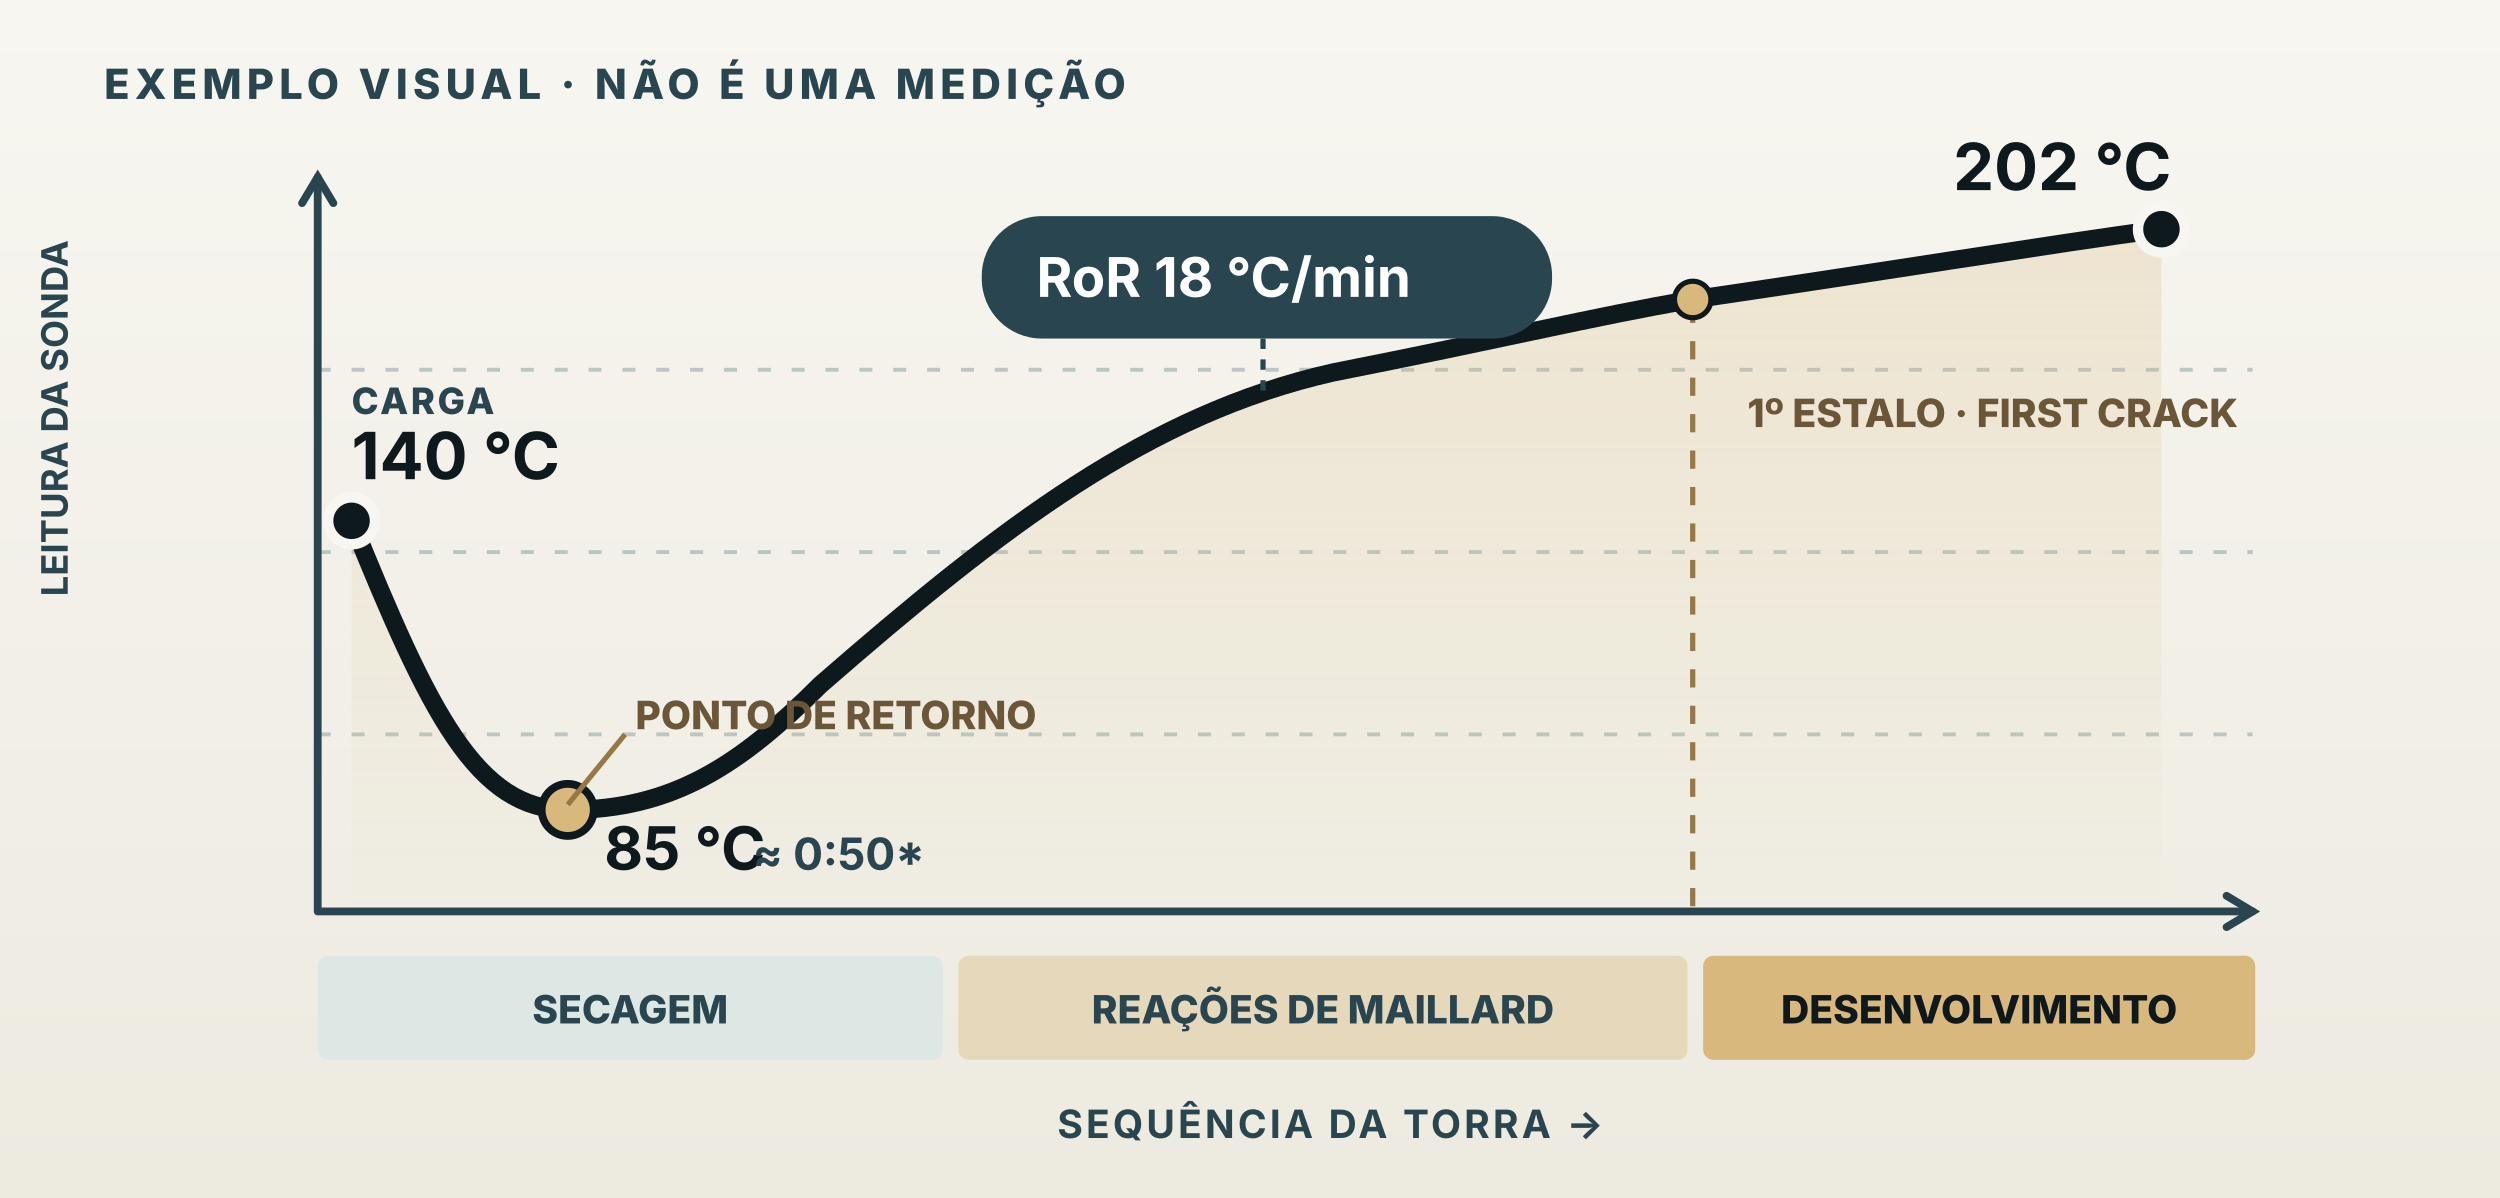
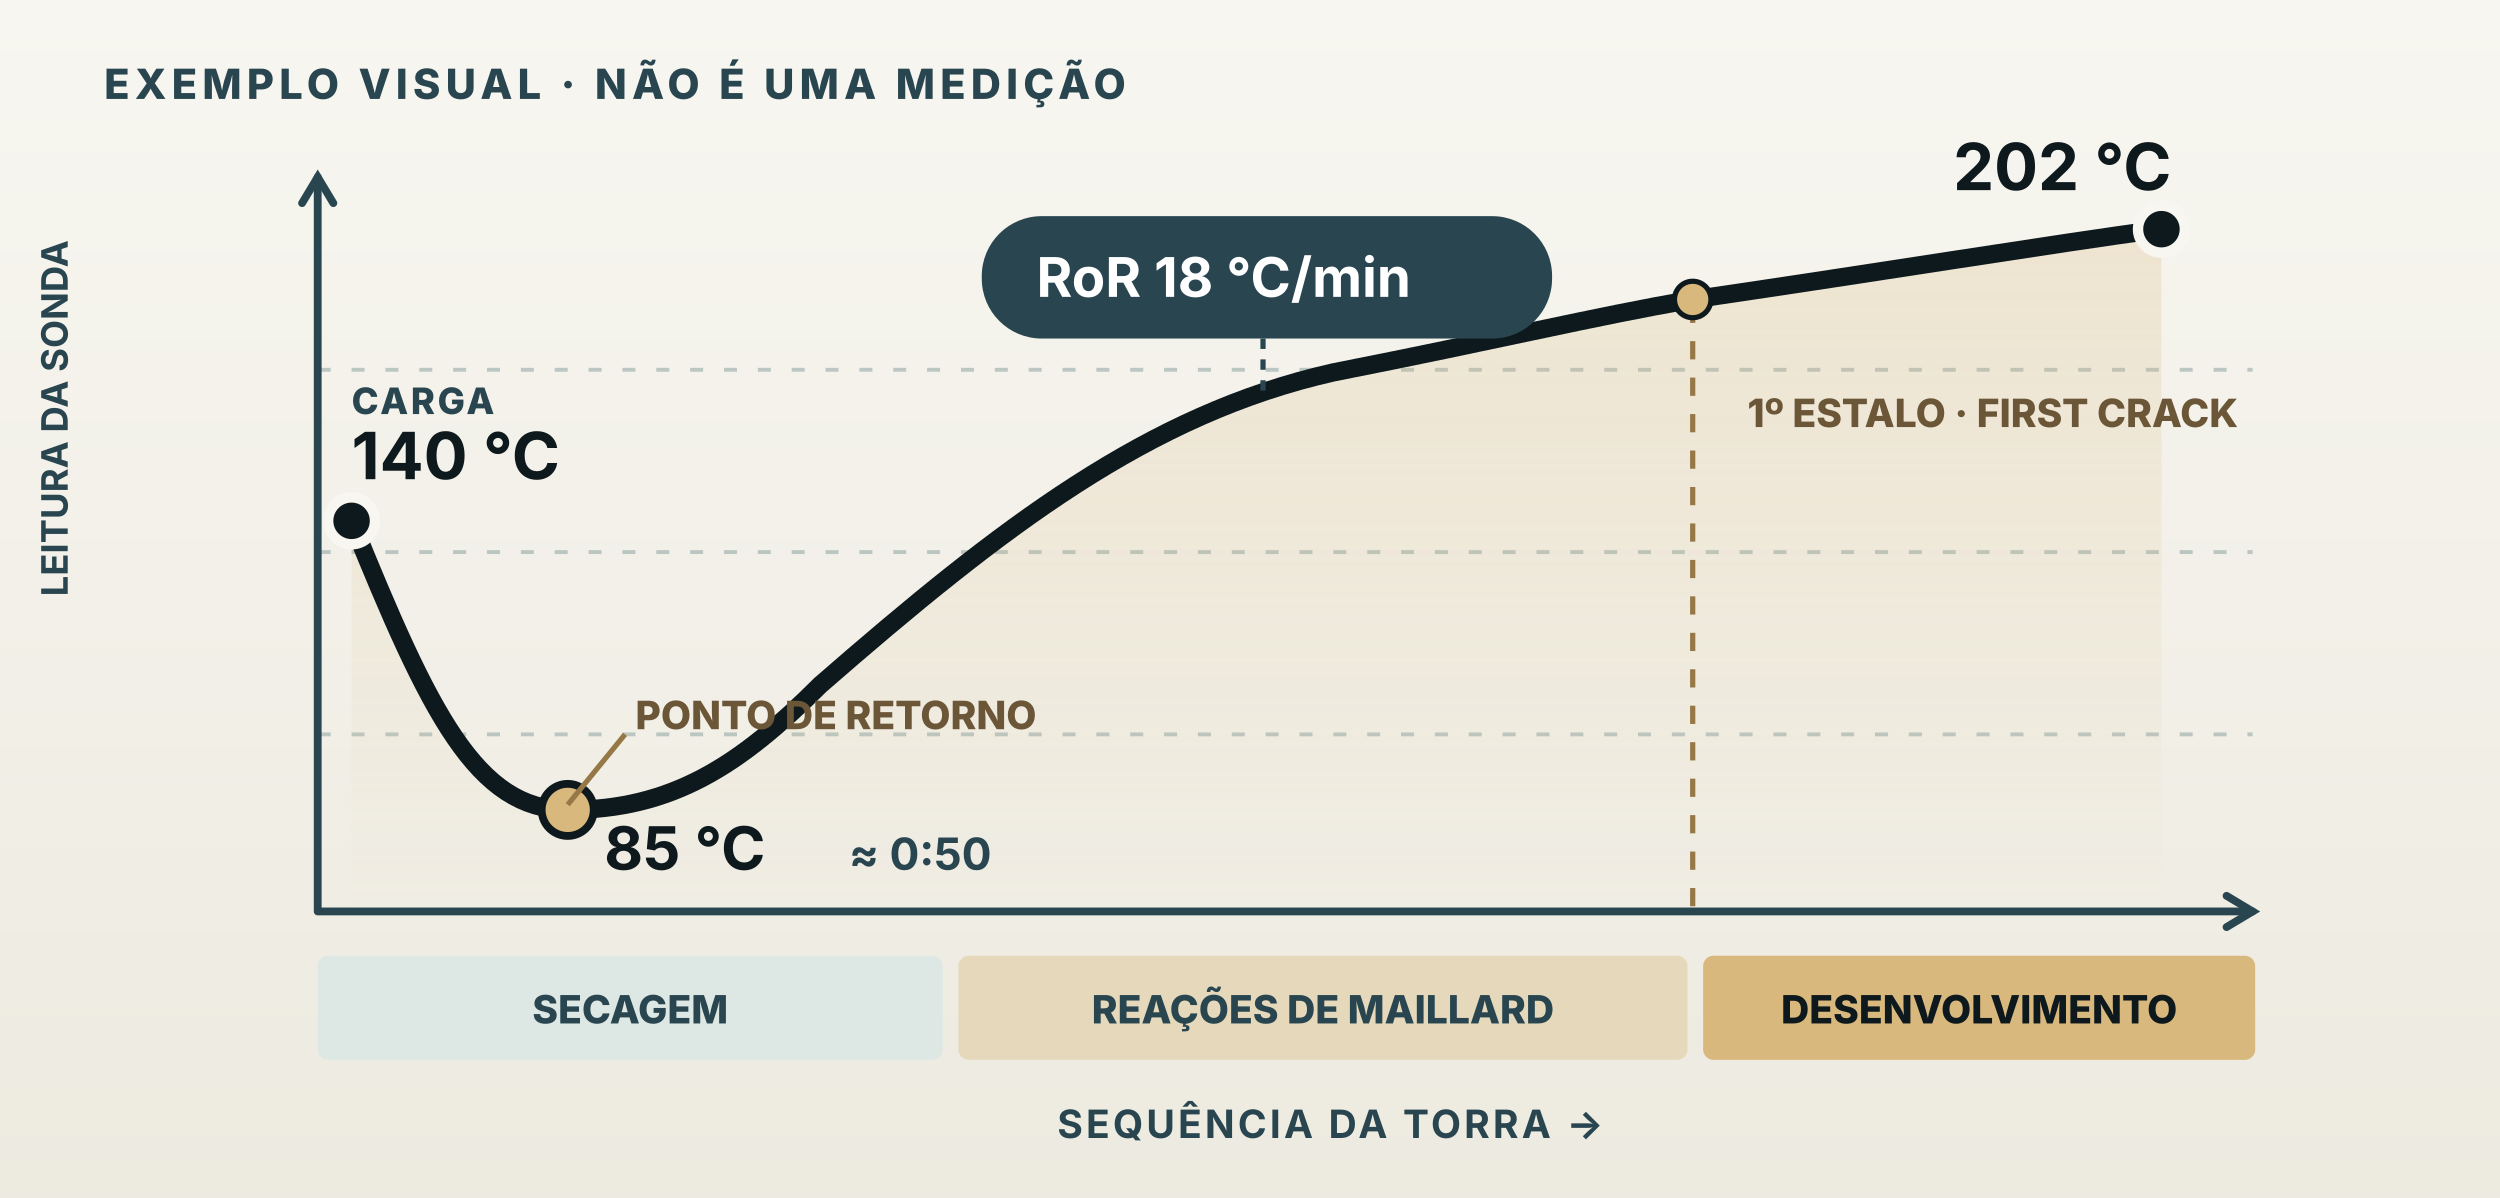
<svg xmlns="http://www.w3.org/2000/svg" viewBox="0 0 960 460" role="img" aria-labelledby="title desc">
  <defs>
    <linearGradient id="paper" x2="0" y2="1">
      <stop stop-color="#f7f6f0" />
      <stop offset="1" stop-color="#edeae0" />
    </linearGradient>
    <linearGradient id="under" x2="0" y2="1">
      <stop stop-color="#d9b87d" stop-opacity=".26" />
      <stop offset="1" stop-color="#d9b87d" stop-opacity="0" />
    </linearGradient>
  </defs>
  <rect width="960" height="460" fill="url(#paper)" />
  <g font-family="Montserrat,Inter,Arial,sans-serif">
    <text x="40" y="38" fill="#294650" font-size="16" letter-spacing="2" font-weight="800">EXEMPLO VISUAL · NÃO É UMA MEDIÇÃO</text>
    <g stroke="#aebcb8" stroke-width="1.5" stroke-dasharray="5 8" opacity=".8">
      <path d="M122 142H865" />
      <path d="M122 212H865" />
      <path d="M122 282H865" />
    </g>
    <path d="M122 68V350H865" fill="none" stroke="#294650" stroke-width="3" stroke-linecap="round" stroke-linejoin="round" />
    <path d="M855 344l10 6-10 6M116 78l6-10 6 10" fill="none" stroke="#294650" stroke-width="3" stroke-linecap="round" />
    <path d="M135 200C165 274 183 311 218 311C258 311 284 294 315 263C385 202 441 159 512 143C578 130 610 122 650 115C725 104 786 94 830 88L830 350H135Z" fill="url(#under)" />
    <path d="M135 200C165 274 183 311 218 311C258 311 284 294 315 263C385 202 441 159 512 143C578 130 610 122 650 115C725 104 786 94 830 88" fill="none" stroke="#0e191d" stroke-width="7" stroke-linecap="round" />
    <g fill="#0e191d" stroke="#f7f6f0" stroke-width="4">
      <circle cx="135" cy="200" r="9" />
      <circle cx="830" cy="88" r="9" />
    </g>
    <circle cx="218" cy="311" r="10" fill="#d9b87d" stroke="#0e191d" stroke-width="3" />
    <text x="135" y="159" fill="#294650" font-size="14" font-weight="800" letter-spacing="1">CARGA</text>
    <text x="135" y="184" fill="#0e191d" font-size="25" font-weight="750">140 °C</text>
    <text x="232" y="334" fill="#0e191d" font-size="23" font-weight="750">85 °C</text>
-     <text x="289" y="334" fill="#294650" font-size="17" font-weight="650">≈ 0:50*</text>
+     <text x="326" y="334" fill="#294650" font-size="17" font-weight="650">≈ 0:50</text>
    <path d="M218 309L240 282" fill="none" stroke="#967746" stroke-width="2" />
    <text x="244" y="280" fill="#6b5638" font-size="15" font-weight="800">PONTO DE RETORNO</text>
    <text x="750" y="73" fill="#0e191d" font-size="25" font-weight="750">202 °C</text>
    <path d="M650 117V348" stroke="#967746" stroke-width="2" stroke-dasharray="7 7" />
    <circle cx="650" cy="115" r="7" fill="#d9b87d" stroke="#0e191d" stroke-width="2" />
    <rect x="377" y="83" width="219" height="47" rx="23" fill="#294650" />
    <text x="398" y="114" fill="#fff" font-size="21" font-weight="750">RoR 18 °C/min</text>
    <path d="M485 130L485 150" fill="none" stroke="#294650" stroke-width="2" stroke-dasharray="4 4" />
    <text x="671" y="164" fill="#6b5638" font-size="15" font-weight="800">1º ESTALO · FIRST CRACK</text>
    <text x="26" y="229" fill="#294650" font-size="14" font-weight="700" transform="rotate(-90 26 229)">LEITURA DA SONDA</text>
    <text x="406" y="437" fill="#294650" font-size="15" font-weight="700" letter-spacing="1.2">SEQUÊNCIA DA TORRA →</text>
    <g font-size="15" font-weight="800" text-anchor="middle">
      <rect x="122" y="367" width="240" height="40" rx="4" fill="#dde8e4" />
      <text x="242" y="393" fill="#294650">SECAGEM</text>
      <rect x="368" y="367" width="280" height="40" rx="4" fill="#e6d9bb" />
      <text x="508" y="393" fill="#294650">REAÇÕES DE MAILLARD</text>
      <rect x="654" y="367" width="212" height="40" rx="4" fill="#d9b87d" />
      <text x="760" y="393" fill="#0e191d">DESENVOLVIMENTO</text>
    </g>
  </g>
</svg>
